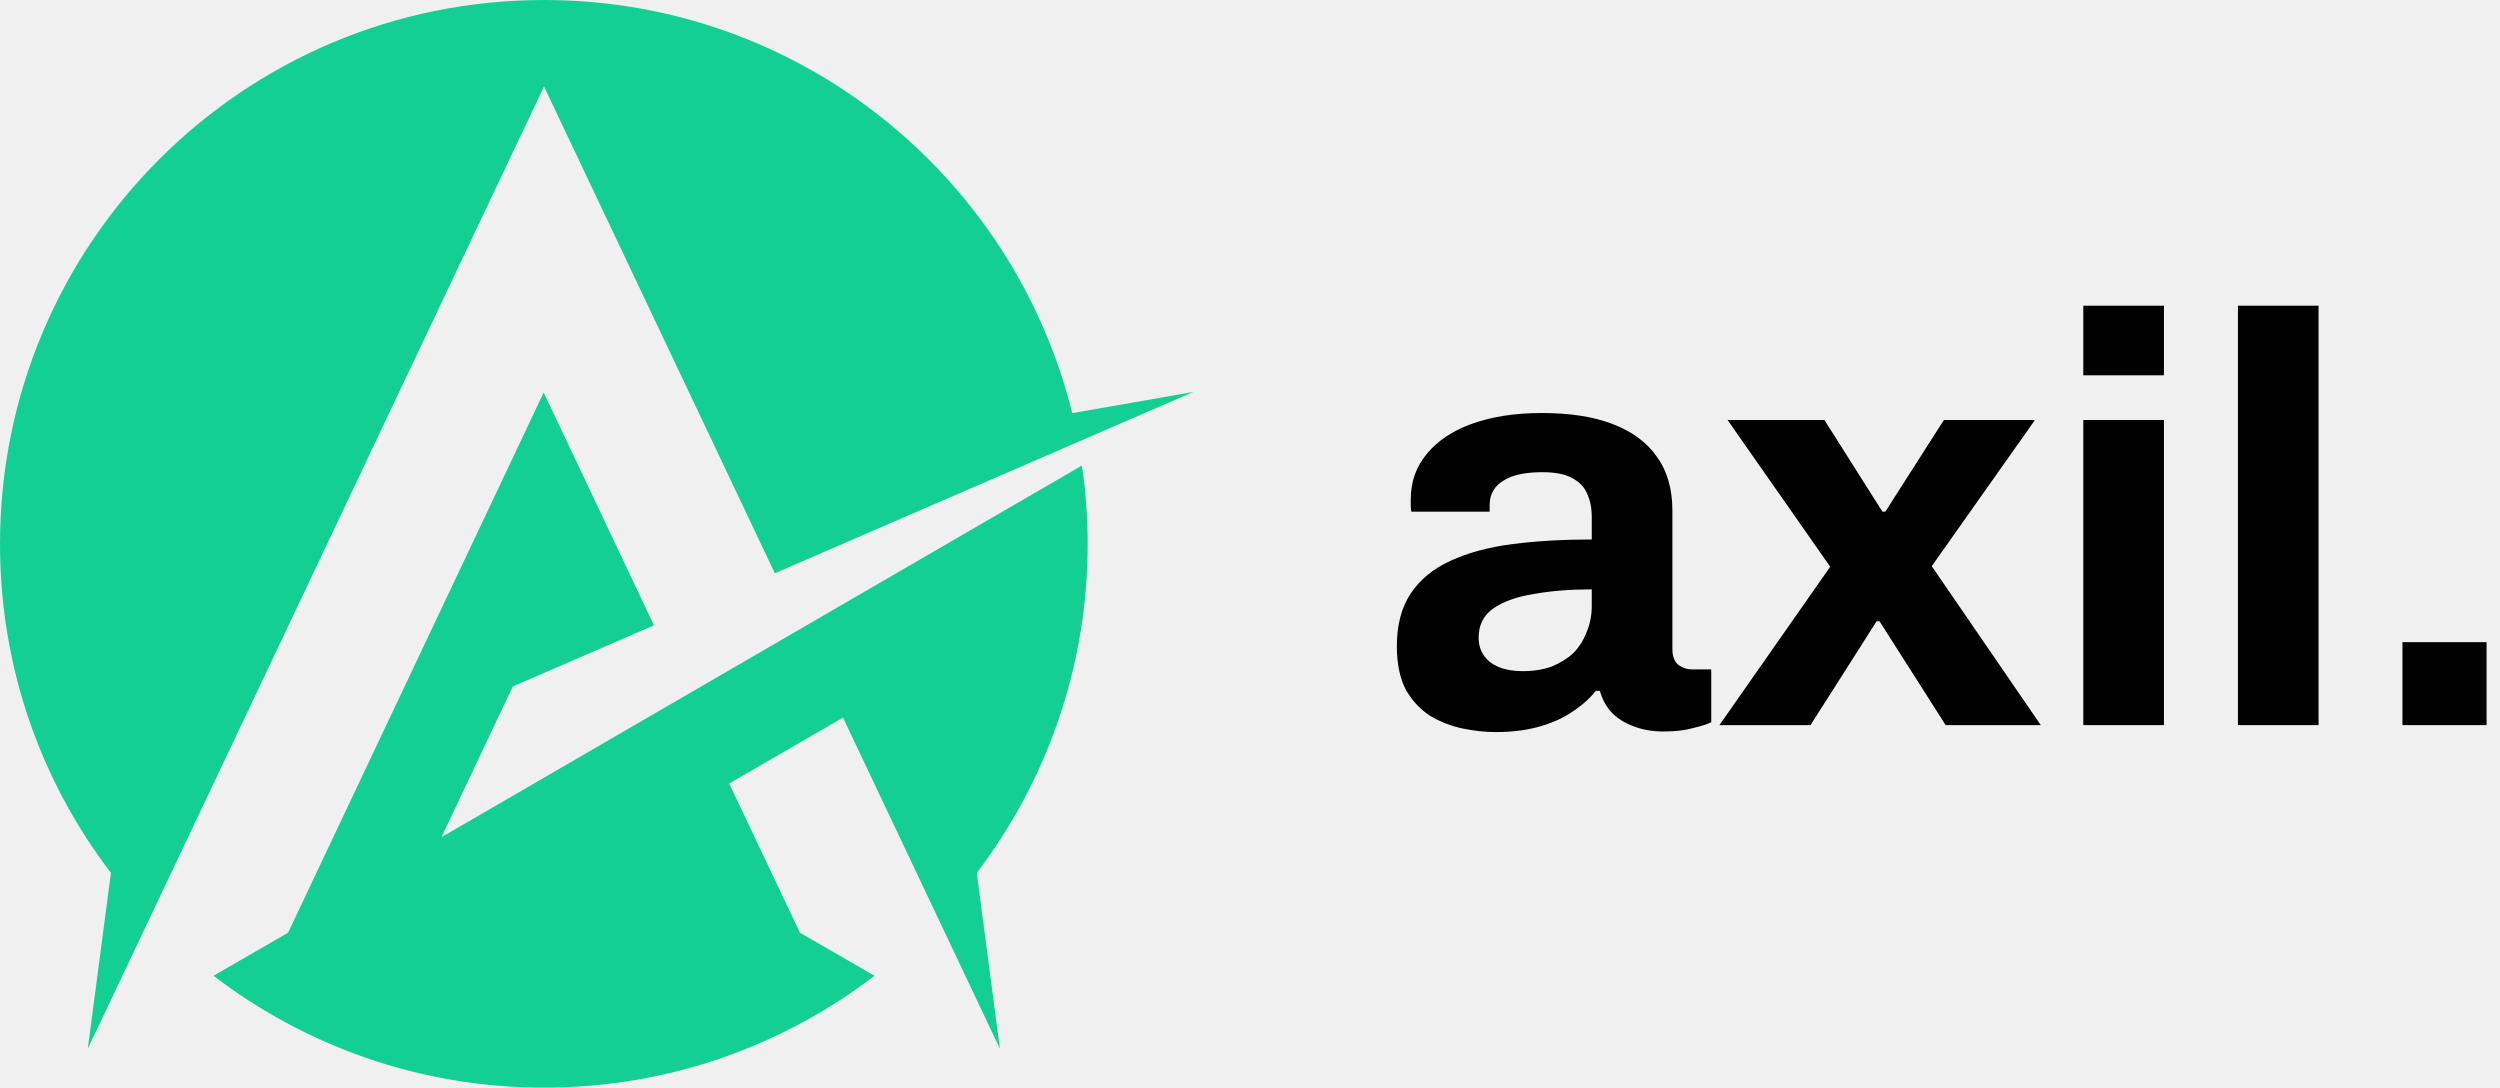
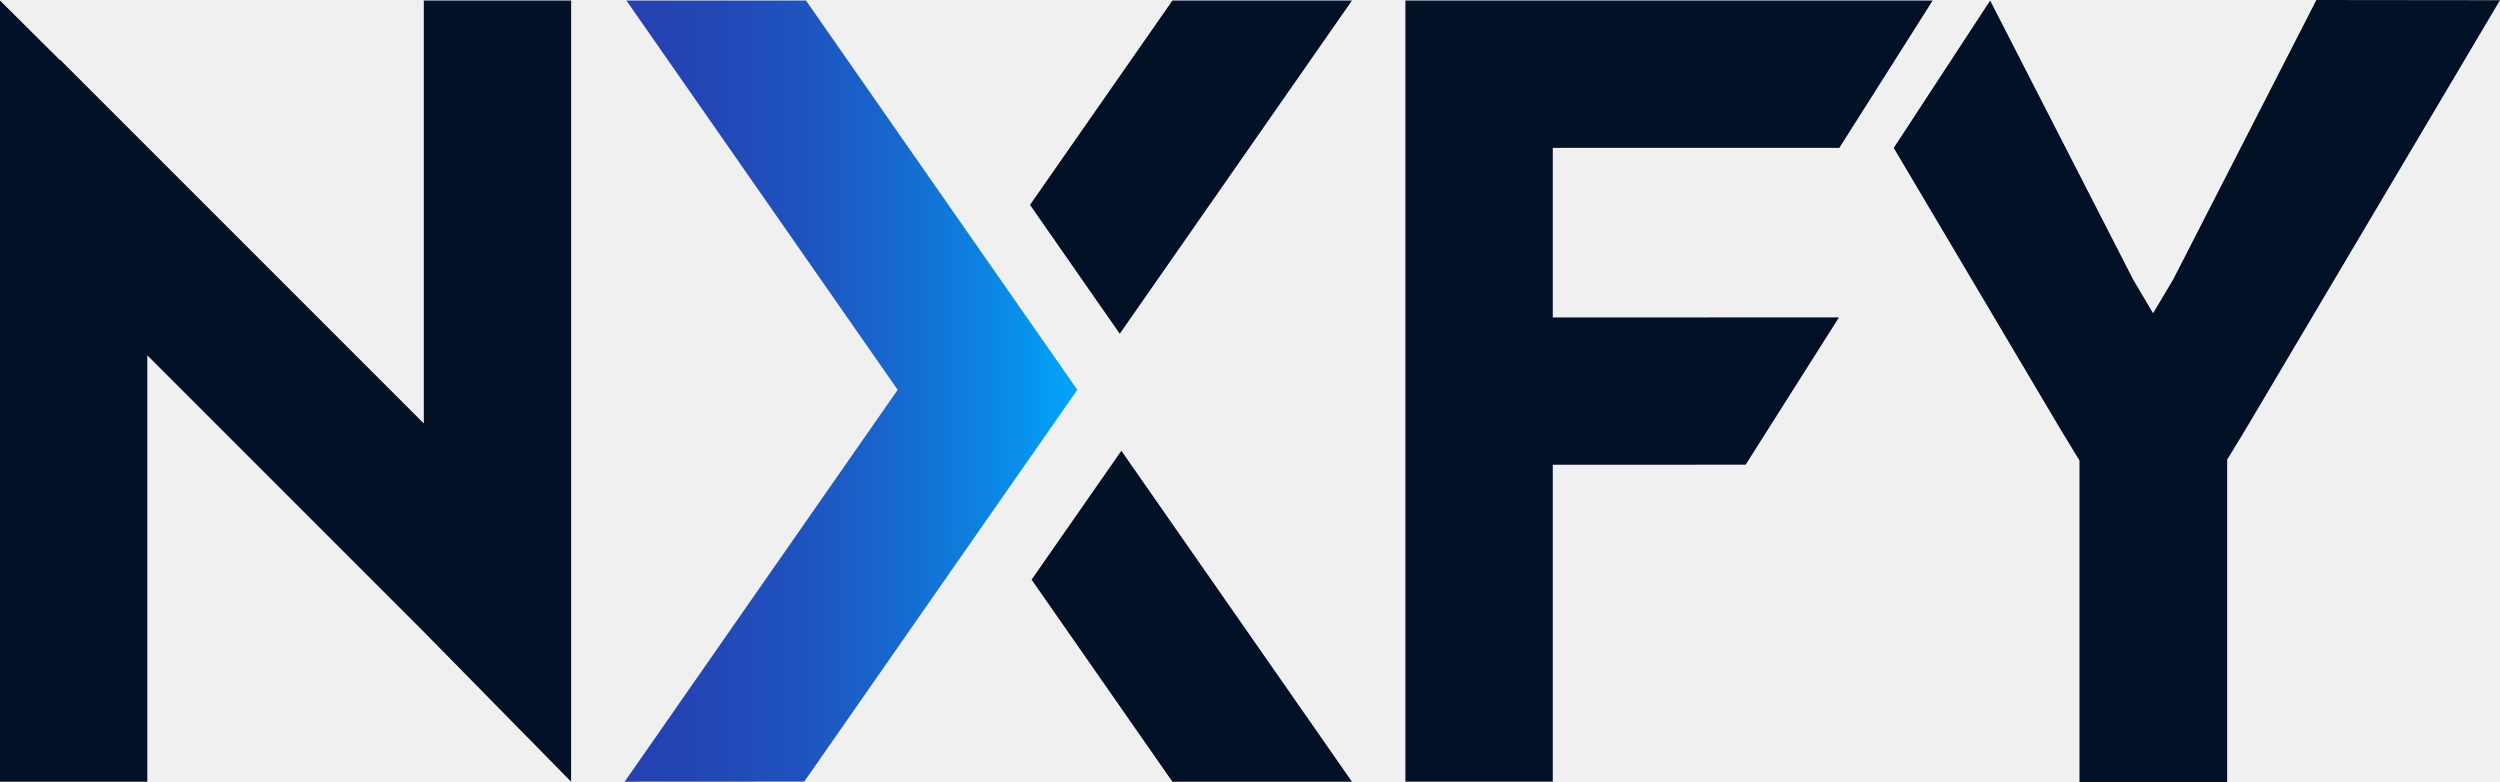
- <svg xmlns="http://www.w3.org/2000/svg" width="154" height="67" viewBox="0 0 154 67" fill="none">
-   <path d="M5.407 64.604L33.51 5.328L47.73 35.312L73.516 24.142L66.049 25.449C62.425 10.833 49.235 0 33.51 0C14.992 0 0 14.992 0 33.51C0 41.135 2.535 48.146 6.833 53.77L5.407 64.604Z" fill="#14CF93" />
-   <path d="M27.193 51.571L31.589 42.283L40.284 38.52L33.49 24.181L17.746 57.453L13.151 60.107C18.795 64.425 25.846 66.999 33.51 66.999C41.175 66.999 48.225 64.425 53.87 60.107L49.275 57.453L44.918 48.264L51.929 44.204L61.594 64.603L60.168 53.77C64.446 48.145 67 41.114 67 33.509C67 31.866 66.882 30.261 66.644 28.677L27.193 51.571Z" fill="#14CF93" />
-   <path d="M92.121 45.096C91.501 45.096 90.834 45.024 90.12 44.881C89.429 44.738 88.773 44.488 88.154 44.131C87.535 43.75 87.023 43.214 86.618 42.523C86.237 41.808 86.046 40.903 86.046 39.807C86.046 38.497 86.332 37.413 86.903 36.555C87.475 35.698 88.285 35.031 89.333 34.554C90.405 34.054 91.68 33.709 93.157 33.518C94.634 33.327 96.266 33.232 98.052 33.232V31.838C98.052 31.291 97.957 30.814 97.766 30.409C97.6 30.004 97.29 29.683 96.837 29.444C96.409 29.206 95.801 29.087 95.015 29.087C94.229 29.087 93.586 29.182 93.085 29.373C92.609 29.564 92.263 29.814 92.049 30.123C91.859 30.409 91.763 30.731 91.763 31.088V31.517H86.939C86.915 31.398 86.903 31.291 86.903 31.195C86.903 31.076 86.903 30.933 86.903 30.767C86.903 29.671 87.237 28.73 87.904 27.944C88.571 27.134 89.512 26.514 90.727 26.085C91.942 25.657 93.359 25.442 94.979 25.442C96.718 25.442 98.171 25.669 99.339 26.121C100.53 26.574 101.435 27.241 102.054 28.122C102.698 29.004 103.019 30.111 103.019 31.445V39.986C103.019 40.414 103.138 40.736 103.377 40.95C103.639 41.141 103.924 41.236 104.234 41.236H105.413V44.488C105.175 44.607 104.806 44.726 104.306 44.845C103.805 44.988 103.198 45.06 102.483 45.06C101.792 45.06 101.173 44.953 100.625 44.738C100.101 44.548 99.66 44.274 99.303 43.916C98.946 43.535 98.695 43.083 98.553 42.559H98.302C97.897 43.059 97.397 43.499 96.802 43.881C96.23 44.262 95.551 44.559 94.765 44.774C94.002 44.988 93.121 45.096 92.121 45.096ZM93.8 41.343C94.467 41.343 95.063 41.248 95.587 41.058C96.111 40.843 96.552 40.569 96.909 40.236C97.266 39.879 97.54 39.45 97.731 38.949C97.945 38.449 98.052 37.913 98.052 37.341V36.305C96.718 36.305 95.527 36.4 94.479 36.591C93.431 36.758 92.597 37.056 91.978 37.484C91.382 37.913 91.084 38.509 91.084 39.271C91.084 39.7 91.192 40.069 91.406 40.379C91.62 40.688 91.93 40.927 92.335 41.093C92.74 41.26 93.228 41.343 93.8 41.343Z" fill="black" />
-   <path d="M105.916 44.667L112.741 34.911L106.417 25.871H112.384L115.957 31.517H116.136L119.745 25.871H125.355L118.995 34.876L125.713 44.667H119.852L115.779 38.27H115.6L111.527 44.667H105.916Z" fill="black" />
-   <path d="M128.331 23.119V18.831H133.298V23.119H128.331ZM128.331 44.667V25.871H133.298V44.667H128.331Z" fill="black" />
-   <path d="M137.857 44.667V18.831H142.824V44.667H137.857Z" fill="black" />
-   <path d="M147.991 44.667V39.557H153.173V44.667H147.991Z" fill="black" />
+ <svg xmlns="http://www.w3.org/2000/svg" id="Layer_1" x="0px" y="0px" viewBox="0 0 975.94 305.16" style="enable-background:new 0 0 975.94 305.16;" xml:space="preserve">
+   <style type="text/css">	.st0{fill:#FFFFFF;}	.st1{fill:#021126;}	.st2{fill:url(#SVGID_1_);}	.st3{fill:url(#SVGID_00000138574578489459997950000005301678616902040251_);}	.st4{fill:url(#SVGID_00000091705776139400935560000008503749221748092035_);}	.st5{fill:url(#SVGID_00000010990893520739555370000018316138087162532781_);}	.st6{fill:url(#SVGID_00000015332578747320159920000016712769199263614865_);}	.st7{fill:url(#SVGID_00000052086607883108762910000016941358596236536502_);}</style>
+   <g>
+     <polygon class="st1" points="222.96,0.21 165.45,0.21 165.45,165.31 57.51,57.37 23.53,23.39 23.43,23.49 0,0.21 0,305.16   57.51,305.16 57.51,138.71 57.51,138.71 165.45,246.66 222.95,305.16 222.96,253.35 222.96,253.34 222.96,222.82 222.96,222.82    " />
+     <linearGradient id="SVGID_1_" gradientUnits="userSpaceOnUse" x1="243.846" y1="152.688" x2="420.548" y2="152.688">
+       <stop offset="0" style="stop-color:#2541B2" />
+       <stop offset="0.185" style="stop-color:#2346B5" />
+       <stop offset="0.39" style="stop-color:#1E53BF" />
+       <stop offset="0.605" style="stop-color:#1669CF" />
+       <stop offset="0.825" style="stop-color:#0B88E5" />
+       <stop offset="1" style="stop-color:#00A6FB" />
+     </linearGradient>
+     <polygon class="st2" points="420.55,152.17 385.49,202.45 313.95,305.12 243.85,305.16 350.43,152.17 244.54,0.22 314.64,0.21   385.49,101.89  " />
+     <polygon class="st1" points="437.75,175.97 527.77,305.16 457.67,305.16 402.71,226.28  " />
+     <polygon class="st1" points="437.13,130.29 527.77,0.22 457.68,0.22 402.09,79.98  " />
+     <polygon class="st1" points="776.91,0.22 832.8,109.26 840.51,122.29 848.41,109.01 904.26,0 975.94,0.08 876.71,167.47   869.43,179.43 869.43,305.37 811.78,305.37 811.78,179.77 804.3,167.47 739.27,57.75  " />
+     <polygon class="st1" points="548.64,0.22 548.64,305.15 606.17,305.15 606.17,181.43 681.46,181.4 717.89,123.9 606.17,123.94   606.17,57.73 718.02,57.73 729,40.41 754.42,0.28 754.45,0.22  " />
+   </g>
</svg>
